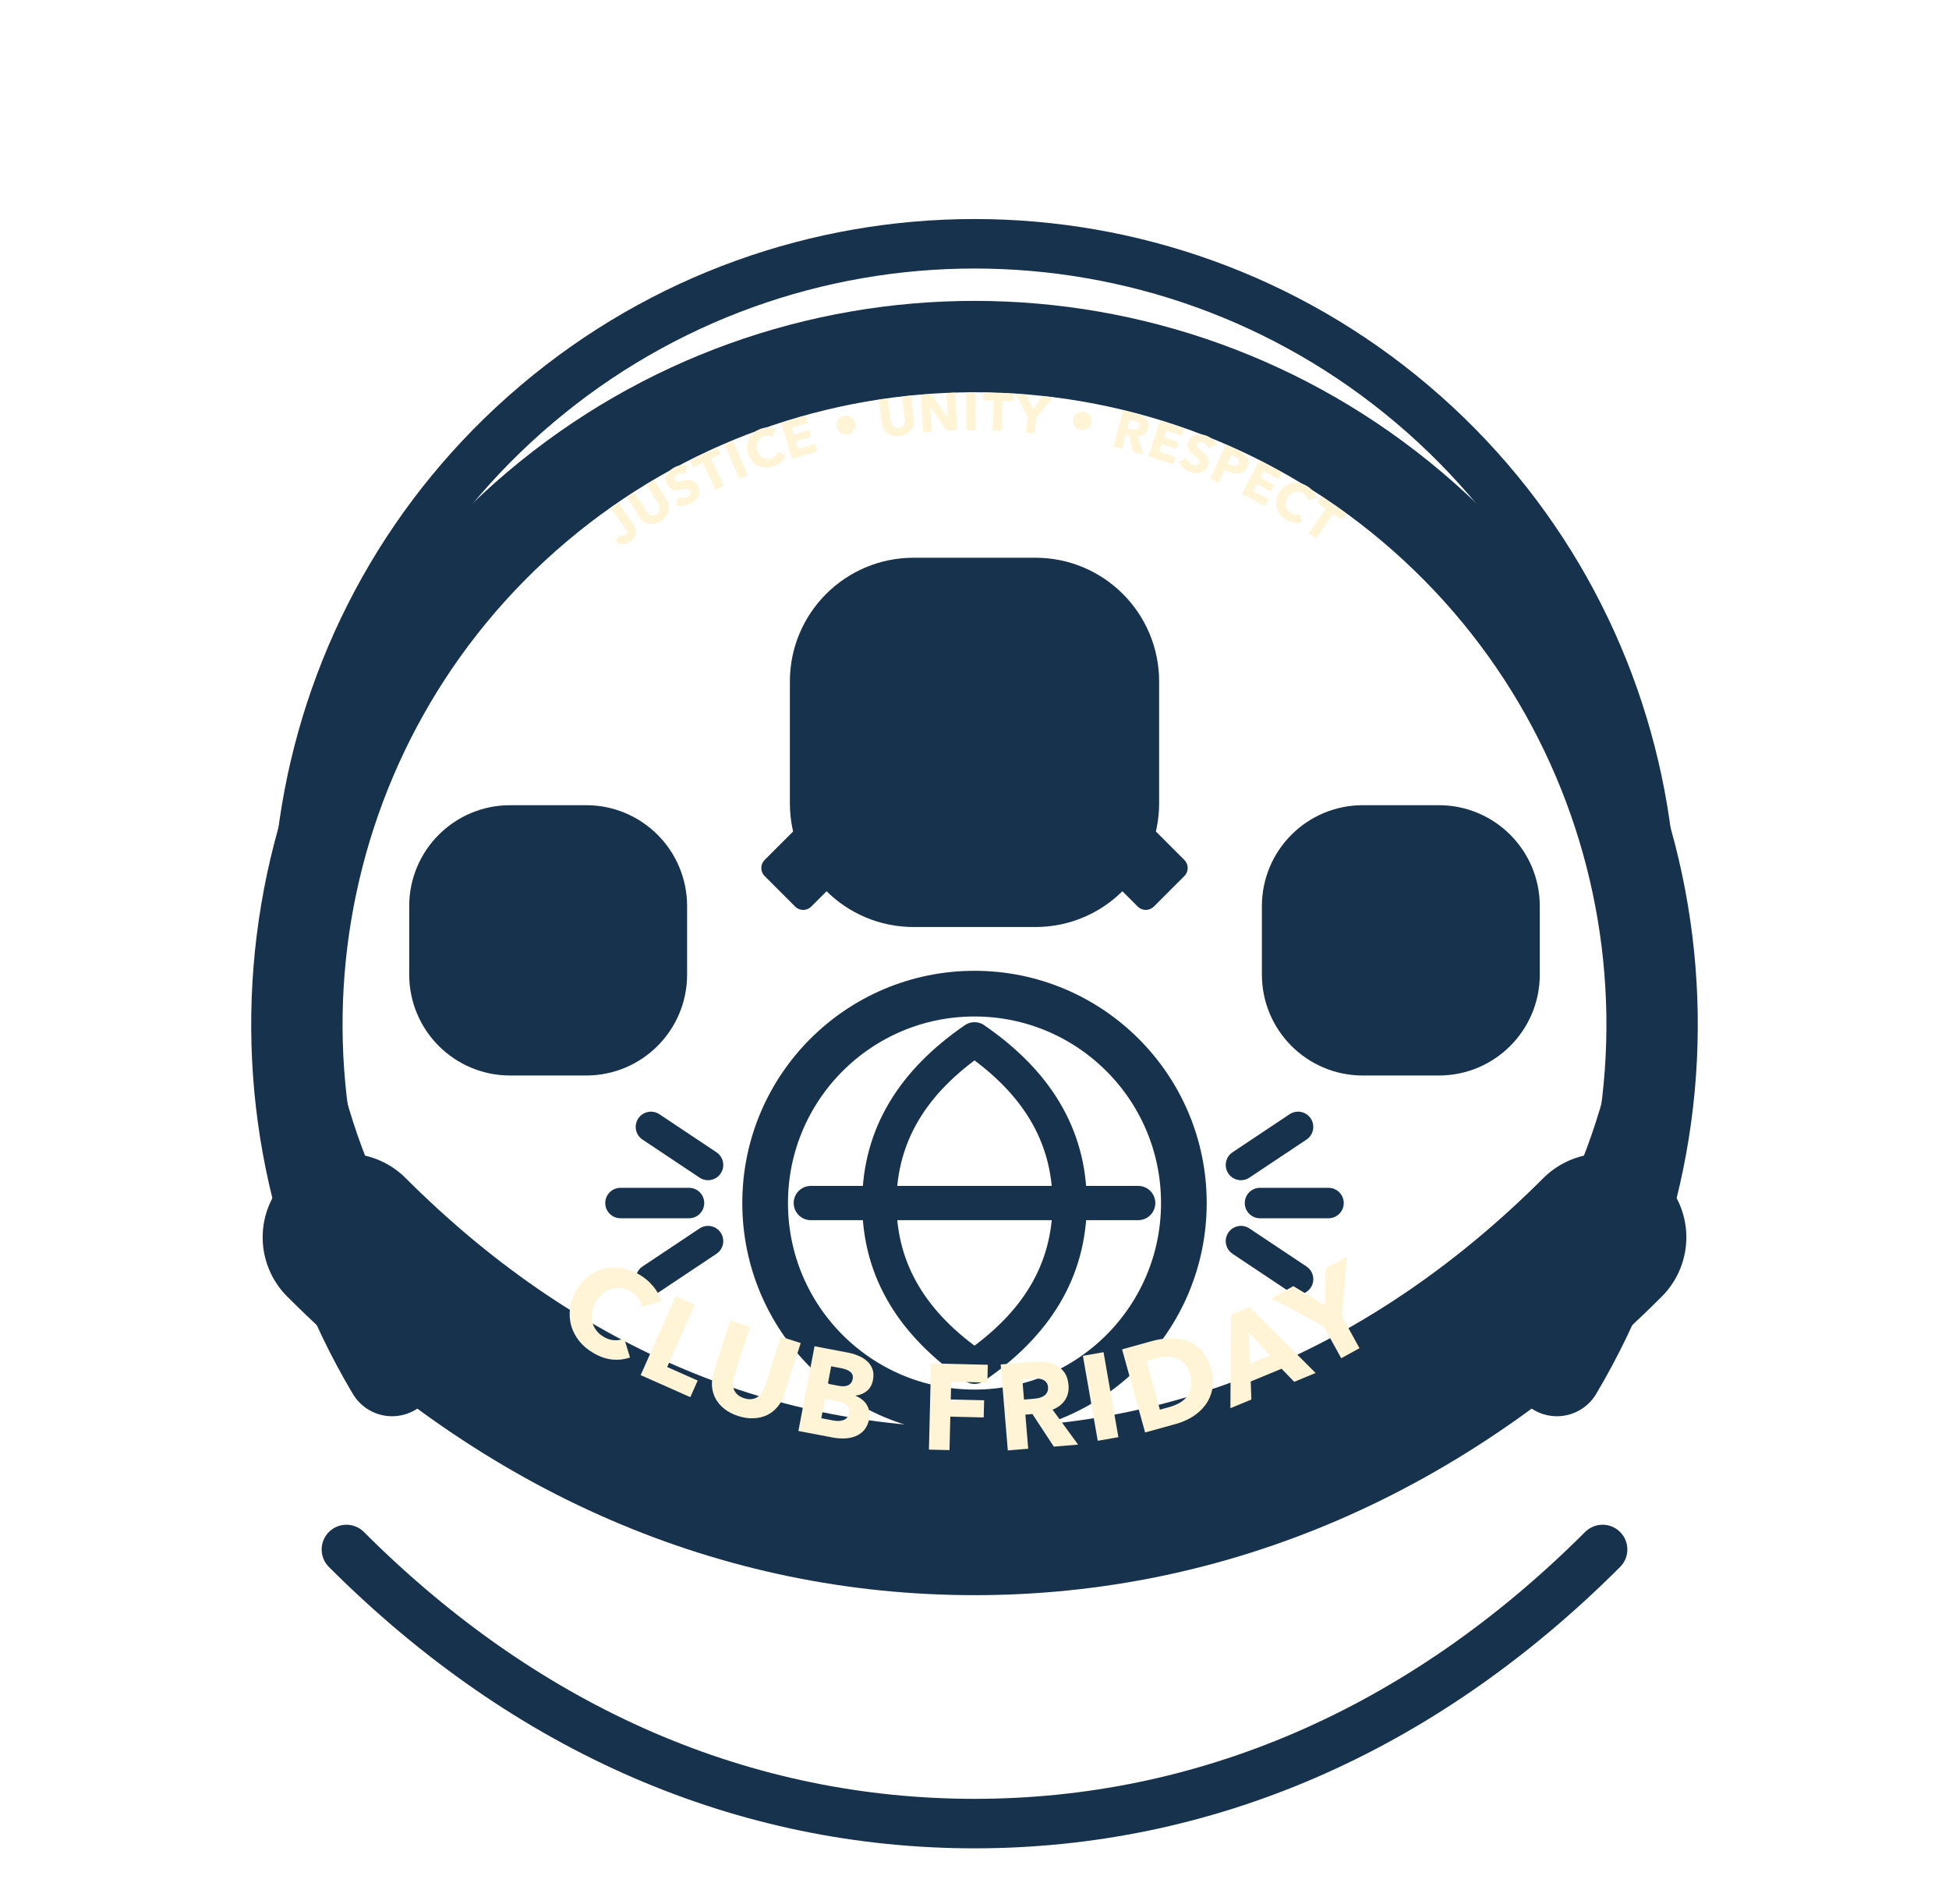
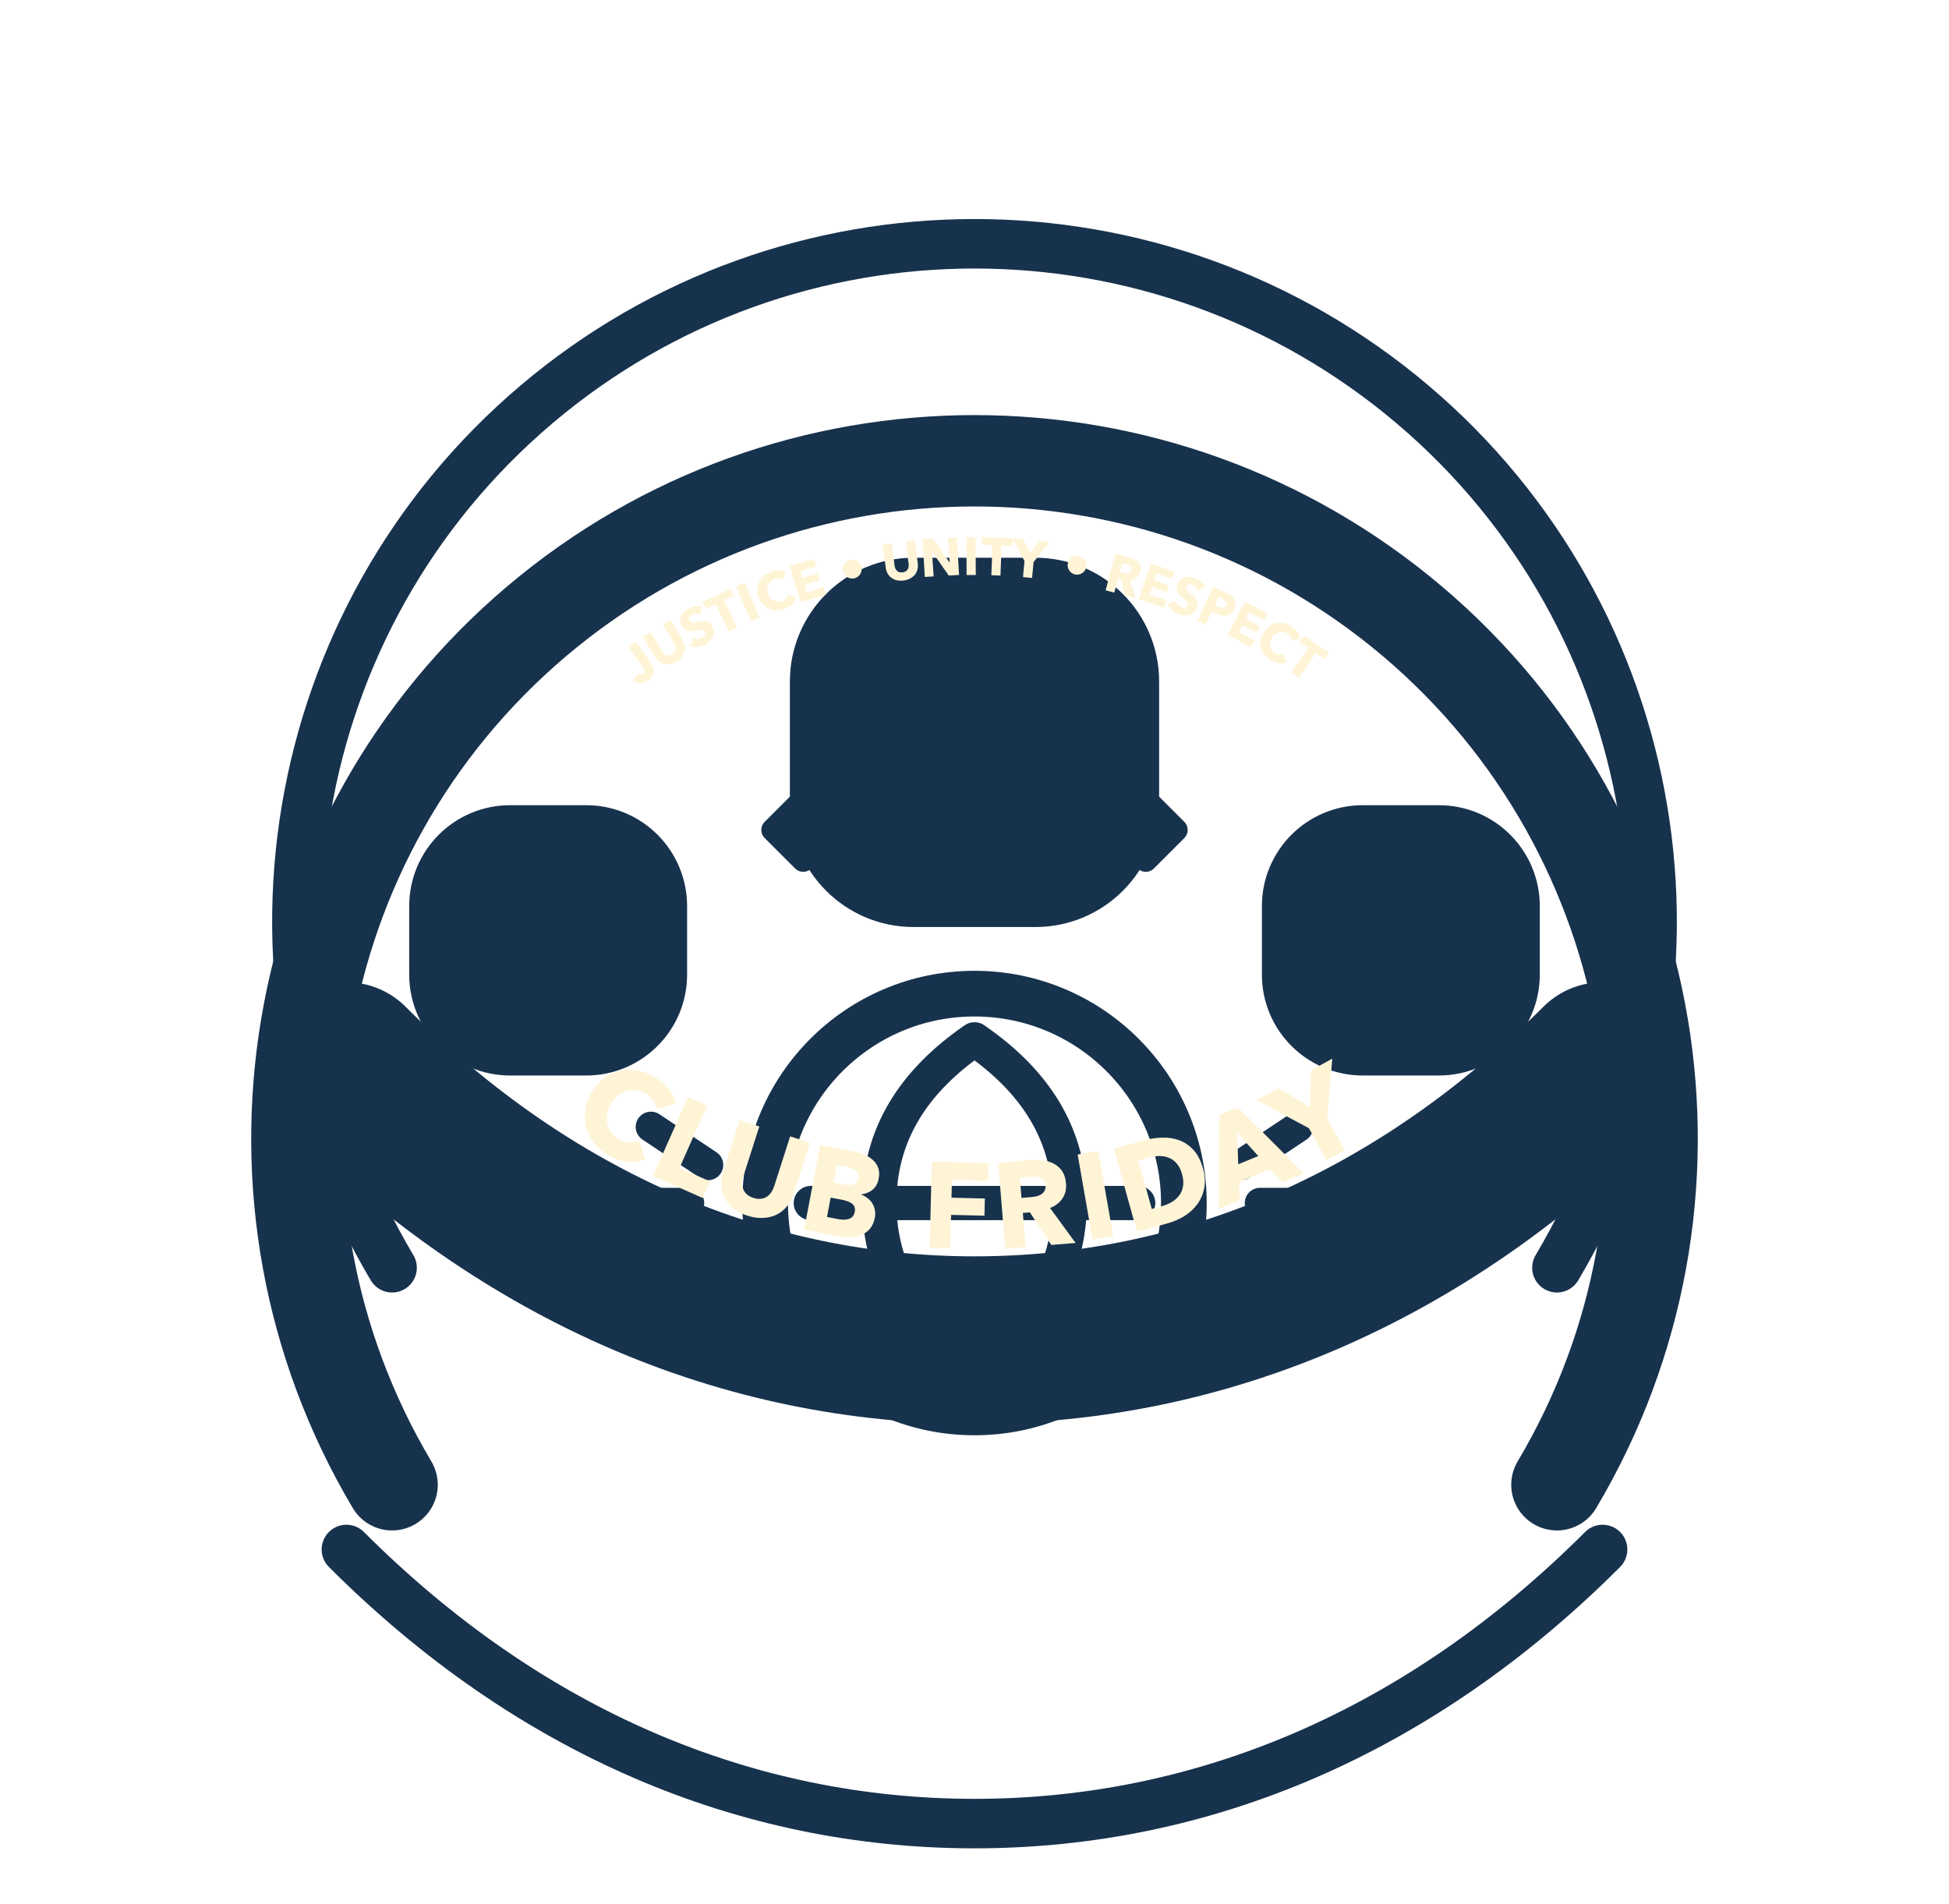
<svg xmlns="http://www.w3.org/2000/svg" viewBox="0 0 512 500" role="img" aria-labelledby="title desc" version="1.1" id="svg15">
  <g stroke="#17324D" stroke-width="13" stroke-linecap="round" stroke-linejoin="round" id="g8">
    <path fill="none" stroke="#17324D" d="M103 333a178 178 0 1 1 306 0" id="path1" />
    <g id="younger-member" aria-label="younger-member">
      <rect x="114" y="218" width="60" height="58" rx="20" fill="#17324D" stroke="#17324D" id="rect1" />
      <circle cx="144" cy="247" r="7" fill="none" stroke="none" id="circle1" />
    </g>
    <g id="adult-member" aria-label="adult-member">
      <rect x="214" y="153" width="84" height="84" rx="26" fill="#17324D" stroke="#17324D" id="rect2" />
      <circle cx="256" cy="195" r="9" fill="none" stroke="none" id="circle2" />
    </g>
    <g id="older-member" aria-label="older-member">
      <rect x="338" y="218" width="60" height="58" rx="20" fill="#17324D" stroke="#17324D" id="rect3" />
      <circle cx="368" cy="247" r="7" fill="none" stroke="none" id="circle3" />
    </g>
    <circle cx="256" cy="316" r="55" fill="none" stroke="#17324D" stroke-width="12" id="circle4" />
    <path fill="none" stroke="#17324D" stroke-width="9" d="M256 273c-16 11-25 25-25 43s9 32 25 43m0-86c16 11 25 25 25 43s-9 32-25 43m-43-43h86" id="path4" />
    <path fill="none" stroke="#17324D" stroke-width="8" d="M181 316h-18M186 306l-15-10M186 326l-15 10M331 316h18M326 306l15-10M326 326l15 10" id="path5" />
    <path fill="none" stroke="#17324D" d="M91 407c48 48 105 72 165 72s117-24 165-72" id="path6" />
-     <path fill="#17324D" stroke="#17324D" stroke-width="6" d="m211 220 8 8-8 8-8-8z" id="path7" />
-     <path fill="#17324D" stroke="#17324D" stroke-width="6" d="m301 220 8 8-8 8-8-8z" id="path8" />
+     <path fill="#17324D" stroke="#17324D" stroke-width="6" d="m211 210 8 8-8 8-8-8z" id="path7" />
+     <path fill="#17324D" stroke="#17324D" stroke-width="6" d="m301 210 8 8-8 8-8-8z" id="path8" />
  </g>
  <defs id="defs8">
-     <path id="motto-arc" d="M103 360a178 178 0 1 1 306 0" />
-     <path id="name-arc" d="M91 325c48 48 105 72 165 72s117-24 165-72" />
+     <path id="motto-arc" d="M103 390a178 178 0 1 1 306 0" />
+     <path id="name-arc" d="M91 280c48 48 105 72 165 72s117-24 165-72" />
  </defs>
-   <path d="M103 360a178 178 0 1 1 306 0" fill="none" stroke="#17324D" stroke-width="24" stroke-linecap="round" id="path9" />
-   <path d="M91 325c48 48 105 72 165 72s117-24 165-72" fill="none" stroke="#17324D" stroke-width="44" stroke-linecap="round" id="path10" />
+   <path d="M103 390a178 178 0 1 1 306 0" fill="none" stroke="#17324D" stroke-width="24" stroke-linecap="round" id="path9" />
+   <path d="M91 280c48 48 105 72 165 72s117-24 165-72" fill="none" stroke="#17324D" stroke-width="44" stroke-linecap="round" id="path10" />
  <g font-family="Avenir Next, Trebuchet MS, Arial, sans-serif" text-anchor="middle" id="g15">
    <g id="text14" style="font-weight:700;font-size:14px;letter-spacing:1.5" aria-label="JUSTICE•UNITY•RESPECT">
-       <path style="fill:#fff4d6" d="m 166.165,137.345 q 0.34,0.48 0.597,1.087 0.269,0.598 0.287,1.254 0.022,0.636 -0.302,1.294 -0.312,0.65 -1.135,1.232 -1.029,0.728 -2.086,0.687 -1.066,-0.052 -1.885,-0.724 l 1.313,-1.804 q 0.306,0.263 0.65,0.312 0.355,0.041 0.663,-0.178 0.48,-0.34 0.394,-0.776 -0.074,-0.445 -0.455,-0.982 l -3.777,-5.337 1.966,-1.391 3.769,5.325 z m 8.923,-6.108 q 0.474,0.76 0.605,1.553 0.136,0.773 -0.058,1.521 -0.201,0.736 -0.723,1.408 -0.51,0.664 -1.329,1.175 -0.832,0.519 -1.652,0.684 -0.821,0.165 -1.558,0.015 -0.745,-0.163 -1.379,-0.625 -0.642,-0.474 -1.116,-1.234 l -3.267,-5.239 2.02,-1.259 3.163,5.073 q 0.215,0.344 0.491,0.602 0.288,0.25 0.621,0.388 0.338,0.119 0.724,0.076 0.398,-0.05 0.825,-0.317 0.428,-0.267 0.636,-0.594 0.22,-0.335 0.262,-0.691 0.035,-0.368 -0.075,-0.729 -0.109,-0.361 -0.324,-0.705 l -3.163,-5.073 2.031,-1.267 3.267,5.239 z m 4.921,-6.804 q -0.458,-0.198 -1.008,-0.154 -0.544,0.025 -0.95,0.245 -0.209,0.114 -0.411,0.271 -0.189,0.15 -0.301,0.355 -0.119,0.192 -0.148,0.431 -0.024,0.22 0.116,0.478 0.12,0.221 0.287,0.322 0.179,0.094 0.411,0.111 0.245,0.011 0.544,-0.025 0.293,-0.048 0.654,-0.116 0.523,-0.093 1.103,-0.169 0.573,-0.088 1.127,-0.007 0.554,0.082 1.053,0.384 0.492,0.29 0.846,0.942 0.407,0.751 0.425,1.458 0.023,0.688 -0.251,1.299 -0.274,0.611 -0.783,1.11 -0.509,0.5 -1.149,0.847 -0.935,0.508 -1.982,0.662 -1.054,0.142 -1.96,-0.147 l 0.616,-2.151 q 0.534,0.22 1.197,0.21 0.669,-0.029 1.186,-0.309 0.234,-0.127 0.429,-0.296 0.195,-0.169 0.295,-0.367 0.112,-0.204 0.11,-0.442 -0.002,-0.238 -0.142,-0.496 -0.134,-0.246 -0.35,-0.352 -0.217,-0.105 -0.524,-0.114 -0.302,-0.027 -0.706,0.049 -0.399,0.057 -0.903,0.156 -0.492,0.092 -0.998,0.128 -0.494,0.029 -0.967,-0.08 -0.468,-0.128 -0.885,-0.427 -0.412,-0.318 -0.732,-0.909 -0.394,-0.726 -0.379,-1.403 0.015,-0.677 0.314,-1.27 0.299,-0.593 0.822,-1.068 0.516,-0.487 1.131,-0.821 0.738,-0.401 1.648,-0.544 0.922,-0.15 1.788,0.065 z m 6.771,-3.936 3.375,7.107 -2.163,1.027 -3.375,-7.107 -2.529,1.201 -0.877,-1.846 7.221,-3.429 0.877,1.846 z m 7.417,5.295 -3.856,-9.131 2.218,-0.937 3.856,9.131 z m 12.221,-6.196 q -0.358,0.936 -1.11,1.689 -0.758,0.74 -1.941,1.174 -1.078,0.395 -2.128,0.377 -1.037,-0.022 -1.944,-0.421 -0.911,-0.412 -1.625,-1.179 -0.714,-0.767 -1.114,-1.858 -0.41,-1.117 -0.361,-2.164 0.062,-1.052 0.514,-1.933 0.447,-0.895 1.242,-1.574 0.795,-0.679 1.86,-1.069 0.986,-0.361 2.062,-0.353 1.085,-0.01 1.922,0.444 l -0.966,2.084 q -0.474,-0.318 -1.064,-0.341 -0.59,-0.022 -1.129,0.175 -0.592,0.217 -1.009,0.623 -0.409,0.389 -0.624,0.9 -0.215,0.511 -0.22,1.109 -0.009,0.585 0.217,1.203 0.231,0.631 0.621,1.084 0.39,0.454 0.871,0.709 0.49,0.238 1.053,0.27 0.563,0.032 1.142,-0.18 0.67,-0.246 1.074,-0.692 0.403,-0.446 0.551,-0.977 l 2.104,0.899 z m 1.637,0.952 -2.85,-9.493 6.383,-1.916 0.584,1.944 -4.17,1.252 0.535,1.783 3.942,-1.183 0.551,1.837 -3.942,1.183 0.592,1.971 4.412,-1.324 0.588,1.958 z" id="path15" />
-       <path style="fill:#fff4d6" d="m 224.62,111.146 q 0.109,0.506 0.011,0.986 -0.098,0.479 -0.355,0.878 -0.258,0.399 -0.655,0.685 -0.397,0.286 -0.903,0.395 -0.506,0.109 -0.986,0.011 -0.479,-0.098 -0.878,-0.355 -0.399,-0.258 -0.685,-0.655 -0.286,-0.397 -0.395,-0.903 -0.109,-0.506 -0.011,-0.986 0.098,-0.479 0.355,-0.878 0.258,-0.399 0.655,-0.685 0.397,-0.286 0.903,-0.395 0.506,-0.109 0.986,-0.011 0.479,0.098 0.878,0.355 0.399,0.258 0.685,0.655 0.286,0.397 0.395,0.903 z" id="path16" />
-       <path style="fill:#fff4d6" d="m 240.087,110.033 q 0.113,0.889 -0.099,1.664 -0.2,0.759 -0.688,1.358 -0.49,0.584 -1.245,0.977 -0.741,0.39 -1.699,0.512 -0.972,0.124 -1.787,-0.069 -0.815,-0.193 -1.422,-0.638 -0.609,-0.459 -0.992,-1.144 -0.385,-0.699 -0.498,-1.588 l -0.778,-6.125 2.361,-0.3 0.754,5.93 q 0.051,0.403 0.194,0.751 0.157,0.347 0.402,0.612 0.258,0.25 0.626,0.372 0.382,0.121 0.882,0.057 0.5,-0.064 0.826,-0.274 0.34,-0.213 0.527,-0.519 0.185,-0.32 0.236,-0.693 0.051,-0.373 1.6e-4,-0.776 l -0.754,-5.93 2.375,-0.302 0.778,6.125 z m 8.68,3.158 -4.358,-6.24 -0.042,0.002 0.431,6.468 -2.32,0.134 -0.573,-9.895 2.725,-0.158 4.343,6.227 0.042,-0.002 -0.43,-6.454 2.32,-0.134 0.573,9.895 z m 5.114,-0.148 -0.058,-9.912 2.408,-0.014 0.058,9.912 z m 9.534,-7.715 -0.295,7.862 -2.392,-0.09 0.295,-7.862 -2.798,-0.105 0.076,-2.043 7.988,0.299 -0.076,2.043 z m 8.861,4.33 -0.397,4.181 -2.383,-0.226 0.397,-4.181 -3.168,-6.038 2.885,0.274 1.758,3.851 2.451,-3.452 2.787,0.264 z" id="path17" />
-       <path style="fill:#fff4d6" d="m 286.788,111.029 q -0.091,0.51 -0.363,0.916 -0.272,0.406 -0.662,0.678 -0.39,0.272 -0.865,0.386 -0.476,0.114 -0.985,0.023 -0.51,-0.091 -0.916,-0.363 -0.406,-0.272 -0.678,-0.662 -0.272,-0.39 -0.386,-0.865 -0.114,-0.476 -0.023,-0.985 0.091,-0.51 0.363,-0.916 0.272,-0.406 0.662,-0.678 0.39,-0.272 0.865,-0.386 0.476,-0.114 0.985,-0.023 0.51,0.091 0.916,0.363 0.406,0.272 0.678,0.662 0.272,0.39 0.386,0.865 0.114,0.476 0.023,0.985 z" id="path18" />
-       <path style="fill:#fff4d6" d="m 297.63,118.681 -1.062,-4.352 -0.785,-0.208 -1.009,3.802 -2.273,-0.603 2.542,-9.581 3.654,0.969 q 0.69,0.183 1.3,0.504 0.627,0.311 1.052,0.786 0.438,0.478 0.602,1.116 0.164,0.637 -0.055,1.463 -0.258,0.974 -0.962,1.497 -0.704,0.523 -1.713,0.56 l 1.416,4.764 z m 1.668,-6.669 q 0.09,-0.338 -0.005,-0.581 -0.078,-0.252 -0.279,-0.422 -0.184,-0.179 -0.458,-0.295 -0.26,-0.112 -0.517,-0.181 l -1.231,-0.327 -0.592,2.233 1.096,0.291 q 0.284,0.075 0.593,0.114 0.312,0.025 0.588,-0.032 0.276,-0.057 0.486,-0.248 0.223,-0.187 0.32,-0.552 z m 2.365,7.819 3.096,-9.416 6.331,2.082 -0.634,1.928 -4.136,-1.36 -0.582,1.769 3.91,1.286 -0.599,1.822 -3.91,-1.286 -0.643,1.955 4.376,1.439 -0.638,1.942 z m 15.867,-2.116 q -0.144,-0.477 -0.531,-0.87 -0.369,-0.4 -0.8,-0.569 -0.222,-0.087 -0.472,-0.14 -0.237,-0.048 -0.465,-0.002 -0.223,0.033 -0.425,0.164 -0.184,0.124 -0.291,0.397 -0.092,0.235 -0.062,0.427 0.043,0.197 0.18,0.386 0.15,0.194 0.369,0.4 0.225,0.193 0.51,0.425 0.408,0.34 0.84,0.735 0.437,0.382 0.732,0.858 0.295,0.476 0.385,1.053 0.095,0.563 -0.175,1.254 -0.311,0.795 -0.841,1.264 -0.511,0.461 -1.155,0.645 -0.643,0.184 -1.354,0.116 -0.71,-0.068 -1.388,-0.333 -0.991,-0.388 -1.784,-1.089 -0.788,-0.714 -1.15,-1.593 l 2.042,-0.914 q 0.176,0.55 0.611,1.051 0.453,0.493 1.001,0.708 0.248,0.097 0.503,0.137 0.255,0.04 0.47,-0.011 0.228,-0.046 0.409,-0.201 0.181,-0.155 0.288,-0.428 0.102,-0.261 0.043,-0.494 -0.059,-0.234 -0.25,-0.474 -0.173,-0.248 -0.492,-0.509 -0.301,-0.268 -0.701,-0.59 -0.387,-0.317 -0.741,-0.681 -0.341,-0.359 -0.562,-0.791 -0.203,-0.44 -0.244,-0.952 -0.022,-0.52 0.223,-1.146 0.301,-0.769 0.828,-1.194 0.527,-0.425 1.173,-0.578 0.646,-0.153 1.346,-0.059 0.705,0.081 1.357,0.336 0.782,0.306 1.478,0.91 0.709,0.608 1.102,1.409 z m 10.061,4.981 q -0.362,0.789 -0.906,1.202 -0.538,0.4 -1.186,0.503 -0.648,0.103 -1.367,-0.042 -0.719,-0.145 -1.419,-0.466 l -1.082,-0.496 -1.558,3.398 -2.176,-0.998 4.133,-9.009 3.309,1.518 q 0.738,0.339 1.304,0.783 0.585,0.438 0.904,0.984 0.338,0.54 0.36,1.197 0.041,0.65 -0.315,1.426 z m -2.182,-0.985 q 0.146,-0.318 0.112,-0.58 -0.034,-0.262 -0.198,-0.476 -0.164,-0.214 -0.426,-0.38 -0.25,-0.161 -0.542,-0.295 l -0.954,-0.438 -0.975,2.125 0.916,0.42 q 0.305,0.14 0.609,0.218 0.303,0.077 0.578,0.05 0.287,-0.022 0.508,-0.167 0.226,-0.158 0.372,-0.476 z m 0.817,7.986 4.643,-8.757 5.888,3.122 -0.951,1.794 -3.847,-2.04 -0.872,1.645 3.636,1.928 -0.898,1.695 -3.636,-1.928 -0.964,1.818 4.069,2.158 -0.957,1.806 z m 15.819,7.479 q -0.955,0.303 -2.013,0.184 -1.051,-0.132 -2.127,-0.787 -0.981,-0.597 -1.621,-1.43 -0.628,-0.825 -0.882,-1.783 -0.246,-0.969 -0.09,-2.005 0.156,-1.036 0.76,-2.029 0.619,-1.016 1.468,-1.63 0.861,-0.607 1.832,-0.802 0.979,-0.207 2.005,-0.009 1.026,0.199 1.995,0.789 0.897,0.546 1.561,1.393 0.684,0.842 0.85,1.78 l -2.232,0.542 q -0.047,-0.569 -0.397,-1.045 -0.35,-0.475 -0.84,-0.774 -0.538,-0.328 -1.116,-0.401 -0.559,-0.078 -1.093,0.072 -0.534,0.15 -1.005,0.519 -0.463,0.357 -0.806,0.919 -0.349,0.574 -0.461,1.161 -0.112,0.588 -0.012,1.124 0.119,0.531 0.445,0.992 0.326,0.461 0.852,0.781 0.61,0.371 1.21,0.409 0.6,0.037 1.108,-0.178 l 0.607,2.206 z m 8.191,-2.209 -4.477,6.47 -1.969,-1.362 4.477,-6.47 -2.302,-1.593 1.163,-1.681 6.573,4.549 -1.163,1.681 z" id="path19" />
+       <path style="fill:#fff4d6" d="m 170.786,173.875 q 0.34,0.48 0.597,1.087 0.269,0.598 0.287,1.254 0.022,0.636 -0.302,1.294 -0.312,0.65 -1.135,1.232 -1.029,0.728 -2.086,0.687 -1.066,-0.052 -1.885,-0.724 l 1.313,-1.804 q 0.306,0.263 0.65,0.312 0.355,0.041 0.663,-0.178 0.48,-0.34 0.394,-0.776 -0.074,-0.445 -0.455,-0.982 l -3.777,-5.337 1.966,-1.391 3.769,5.325 z m 8.535,-5.85 q 0.474,0.76 0.605,1.553 0.136,0.773 -0.058,1.521 -0.201,0.736 -0.723,1.408 -0.51,0.664 -1.329,1.175 -0.832,0.519 -1.652,0.684 -0.821,0.165 -1.558,0.015 -0.745,-0.163 -1.379,-0.625 -0.642,-0.474 -1.116,-1.234 l -3.267,-5.239 2.02,-1.259 3.163,5.073 q 0.215,0.345 0.491,0.602 0.288,0.25 0.621,0.388 0.338,0.119 0.724,0.076 0.398,-0.05 0.825,-0.317 0.428,-0.267 0.636,-0.594 0.22,-0.335 0.262,-0.691 0.035,-0.368 -0.075,-0.729 -0.109,-0.361 -0.324,-0.705 l -3.163,-5.073 2.031,-1.267 3.267,5.239 z m 4.505,-6.561 q -0.458,-0.198 -1.008,-0.154 -0.544,0.025 -0.95,0.245 -0.209,0.114 -0.411,0.271 -0.189,0.15 -0.301,0.355 -0.119,0.192 -0.148,0.431 -0.024,0.22 0.116,0.478 0.12,0.221 0.287,0.322 0.179,0.094 0.411,0.111 0.245,0.011 0.544,-0.025 0.293,-0.048 0.654,-0.116 0.523,-0.093 1.103,-0.169 0.573,-0.088 1.127,-0.007 0.554,0.082 1.053,0.384 0.492,0.29 0.846,0.942 0.407,0.751 0.425,1.458 0.023,0.688 -0.251,1.299 -0.274,0.611 -0.783,1.11 -0.509,0.5 -1.149,0.847 -0.935,0.508 -1.982,0.662 -1.054,0.142 -1.96,-0.147 l 0.616,-2.151 q 0.534,0.22 1.197,0.21 0.669,-0.029 1.186,-0.309 0.234,-0.127 0.429,-0.296 0.195,-0.169 0.295,-0.367 0.112,-0.204 0.11,-0.442 -0.002,-0.238 -0.142,-0.496 -0.134,-0.246 -0.35,-0.352 -0.217,-0.105 -0.524,-0.114 -0.302,-0.027 -0.706,0.049 -0.399,0.057 -0.903,0.156 -0.492,0.092 -0.998,0.128 -0.494,0.029 -0.967,-0.08 -0.468,-0.128 -0.885,-0.427 -0.412,-0.318 -0.732,-0.909 -0.394,-0.726 -0.379,-1.403 0.015,-0.677 0.314,-1.27 0.299,-0.593 0.822,-1.068 0.516,-0.487 1.131,-0.821 0.738,-0.401 1.648,-0.544 0.922,-0.15 1.788,0.065 z m 6.386,-3.74 3.375,7.107 -2.163,1.027 -3.375,-7.107 -2.529,1.201 -0.877,-1.846 7.221,-3.43 0.877,1.846 z m 7.097,5.438 -3.856,-9.131 2.218,-0.937 3.856,9.131 z m 11.862,-6.055 q -0.358,0.936 -1.11,1.689 -0.758,0.74 -1.941,1.174 -1.078,0.395 -2.128,0.377 -1.037,-0.022 -1.944,-0.421 -0.911,-0.412 -1.625,-1.179 -0.714,-0.767 -1.114,-1.858 -0.41,-1.117 -0.361,-2.164 0.062,-1.052 0.514,-1.933 0.447,-0.895 1.242,-1.574 0.795,-0.679 1.86,-1.069 0.986,-0.361 2.062,-0.353 1.085,-0.01 1.922,0.444 l -0.966,2.084 q -0.474,-0.318 -1.064,-0.341 -0.59,-0.022 -1.129,0.175 -0.592,0.217 -1.009,0.623 -0.409,0.389 -0.624,0.9 -0.215,0.511 -0.22,1.109 -0.009,0.585 0.217,1.203 0.231,0.631 0.621,1.084 0.39,0.454 0.871,0.709 0.49,0.238 1.053,0.27 0.563,0.032 1.142,-0.18 0.67,-0.246 1.074,-0.692 0.403,-0.446 0.551,-0.977 l 2.104,0.899 z m 1.184,1.103 -2.85,-9.493 6.383,-1.916 0.584,1.944 -4.17,1.252 0.535,1.783 3.942,-1.183 0.551,1.837 -3.942,1.183 0.592,1.971 4.412,-1.324 0.588,1.958 z" id="path15" />
+       <path style="fill:#fff4d6" d="m 226.3,148.968 q 0.109,0.506 0.011,0.986 -0.098,0.479 -0.355,0.878 -0.258,0.399 -0.655,0.685 -0.397,0.286 -0.903,0.395 -0.506,0.109 -0.986,0.011 -0.479,-0.098 -0.878,-0.355 -0.399,-0.258 -0.685,-0.655 -0.286,-0.397 -0.395,-0.903 -0.109,-0.506 -0.011,-0.986 0.098,-0.479 0.355,-0.878 0.258,-0.399 0.655,-0.685 0.397,-0.286 0.903,-0.395 0.506,-0.109 0.986,-0.011 0.479,0.098 0.878,0.355 0.399,0.258 0.685,0.655 0.286,0.397 0.395,0.903 z" id="path16" />
+       <path style="fill:#fff4d6" d="m 241.096,147.969 q 0.113,0.889 -0.099,1.664 -0.2,0.759 -0.688,1.358 -0.49,0.584 -1.245,0.977 -0.741,0.39 -1.699,0.512 -0.972,0.124 -1.787,-0.069 -0.815,-0.193 -1.422,-0.638 -0.609,-0.459 -0.992,-1.144 -0.385,-0.699 -0.498,-1.588 l -0.778,-6.125 2.361,-0.3 0.754,5.93 q 0.051,0.403 0.194,0.751 0.157,0.347 0.402,0.612 0.258,0.25 0.626,0.372 0.382,0.121 0.882,0.057 0.5,-0.064 0.826,-0.274 0.34,-0.213 0.527,-0.519 0.185,-0.32 0.236,-0.693 0.051,-0.373 1.6e-4,-0.776 l -0.754,-5.93 2.375,-0.302 0.778,6.125 z m 8.134,3.208 -4.358,-6.24 -0.042,0.002 0.431,6.468 -2.32,0.134 -0.573,-9.895 2.725,-0.158 4.343,6.227 0.042,-0.002 -0.43,-6.454 2.32,-0.134 0.573,9.895 z m 4.698,-0.134 -0.058,-9.912 2.408,-0.014 0.058,9.912 z m 9.187,-7.72 -0.295,7.862 -2.392,-0.09 0.295,-7.862 -2.798,-0.105 0.076,-2.043 7.988,0.299 -0.076,2.043 z m 8.405,4.3 -0.397,4.181 -2.383,-0.226 0.397,-4.181 -3.168,-6.038 2.885,0.274 1.758,3.851 2.451,-3.452 2.787,0.264 z" id="path17" />
+       <path style="fill:#fff4d6" d="m 285.379,148.904 q -0.091,0.51 -0.363,0.916 -0.272,0.406 -0.662,0.678 -0.39,0.272 -0.865,0.386 -0.476,0.114 -0.985,0.023 -0.51,-0.091 -0.916,-0.363 -0.406,-0.272 -0.678,-0.662 -0.272,-0.39 -0.386,-0.865 -0.114,-0.476 -0.023,-0.985 0.091,-0.51 0.363,-0.916 0.272,-0.406 0.662,-0.678 0.39,-0.272 0.865,-0.386 0.476,-0.114 0.985,-0.023 0.51,0.091 0.916,0.363 0.406,0.272 0.678,0.662 0.272,0.39 0.386,0.865 0.114,0.476 0.023,0.985 z" id="path18" />
+       <path style="fill:#fff4d6" d="m 295.579,156.413 -1.062,-4.352 -0.785,-0.208 -1.009,3.802 -2.273,-0.603 2.542,-9.581 3.654,0.969 q 0.69,0.183 1.3,0.504 0.627,0.311 1.052,0.786 0.438,0.478 0.602,1.116 0.164,0.637 -0.055,1.463 -0.258,0.974 -0.962,1.497 -0.704,0.523 -1.713,0.56 l 1.416,4.764 z m 1.668,-6.669 q 0.09,-0.338 -0.005,-0.581 -0.078,-0.252 -0.279,-0.422 -0.184,-0.179 -0.458,-0.295 -0.26,-0.112 -0.517,-0.181 l -1.231,-0.327 -0.592,2.233 1.096,0.291 q 0.284,0.075 0.593,0.114 0.312,0.025 0.588,-0.032 0.276,-0.057 0.486,-0.248 0.223,-0.187 0.32,-0.552 z m 1.917,7.686 3.096,-9.416 6.331,2.082 -0.634,1.928 -4.136,-1.36 -0.582,1.769 3.91,1.286 -0.599,1.822 -3.91,-1.286 -0.643,1.955 4.376,1.439 -0.638,1.942 z m 15.449,-2.267 q -0.144,-0.477 -0.531,-0.87 -0.369,-0.4 -0.8,-0.569 -0.222,-0.087 -0.472,-0.14 -0.237,-0.048 -0.465,-0.002 -0.223,0.033 -0.425,0.164 -0.184,0.124 -0.291,0.397 -0.092,0.235 -0.062,0.427 0.043,0.197 0.18,0.386 0.15,0.194 0.369,0.4 0.225,0.193 0.51,0.425 0.408,0.34 0.84,0.735 0.437,0.382 0.732,0.858 0.295,0.476 0.385,1.053 0.095,0.563 -0.175,1.254 -0.311,0.795 -0.841,1.264 -0.511,0.461 -1.155,0.645 -0.643,0.184 -1.354,0.116 -0.71,-0.068 -1.388,-0.333 -0.991,-0.388 -1.784,-1.089 -0.788,-0.714 -1.15,-1.593 l 2.042,-0.914 q 0.176,0.55 0.611,1.051 0.453,0.493 1.001,0.708 0.248,0.097 0.503,0.137 0.255,0.04 0.47,-0.011 0.228,-0.046 0.409,-0.201 0.181,-0.155 0.288,-0.428 0.102,-0.261 0.043,-0.494 -0.059,-0.234 -0.25,-0.474 -0.173,-0.248 -0.492,-0.509 -0.301,-0.268 -0.701,-0.59 -0.387,-0.317 -0.741,-0.681 -0.341,-0.359 -0.562,-0.791 -0.203,-0.44 -0.244,-0.952 -0.022,-0.52 0.223,-1.146 0.301,-0.769 0.828,-1.194 0.527,-0.425 1.173,-0.578 0.646,-0.153 1.346,-0.059 0.705,0.081 1.357,0.336 0.782,0.306 1.478,0.91 0.709,0.608 1.102,1.409 z m 9.642,4.803 q -0.362,0.789 -0.906,1.202 -0.538,0.4 -1.186,0.503 -0.648,0.103 -1.367,-0.042 -0.719,-0.145 -1.419,-0.466 l -1.082,-0.496 -1.558,3.398 -2.176,-0.998 4.133,-9.009 3.309,1.518 q 0.738,0.339 1.304,0.783 0.585,0.438 0.904,0.984 0.338,0.54 0.36,1.197 0.041,0.65 -0.315,1.426 z m -2.182,-0.985 q 0.146,-0.318 0.112,-0.58 -0.034,-0.262 -0.198,-0.476 -0.164,-0.214 -0.426,-0.38 -0.25,-0.161 -0.542,-0.295 l -0.954,-0.438 -0.975,2.125 0.916,0.42 q 0.305,0.14 0.609,0.218 0.303,0.077 0.578,0.05 0.287,-0.022 0.508,-0.167 0.226,-0.158 0.372,-0.476 z m 0.405,7.782 4.643,-8.757 5.888,3.122 -0.951,1.794 -3.847,-2.04 -0.872,1.645 3.636,1.928 -0.898,1.695 -3.636,-1.928 -0.964,1.818 4.069,2.158 -0.957,1.806 z m 15.406,7.244 q -0.955,0.303 -2.013,0.184 -1.051,-0.132 -2.127,-0.787 -0.981,-0.597 -1.621,-1.43 -0.628,-0.825 -0.882,-1.783 -0.246,-0.969 -0.09,-2.005 0.156,-1.036 0.76,-2.029 0.619,-1.016 1.468,-1.63 0.861,-0.607 1.832,-0.802 0.979,-0.207 2.005,-0.009 1.026,0.199 1.995,0.789 0.897,0.546 1.561,1.393 0.684,0.842 0.85,1.78 l -2.232,0.542 q -0.047,-0.569 -0.397,-1.045 -0.35,-0.475 -0.84,-0.774 -0.538,-0.328 -1.116,-0.401 -0.559,-0.078 -1.093,0.072 -0.534,0.15 -1.005,0.519 -0.463,0.357 -0.806,0.919 -0.349,0.574 -0.461,1.161 -0.112,0.588 -0.012,1.124 0.119,0.531 0.445,0.992 0.326,0.461 0.852,0.781 0.61,0.371 1.21,0.409 0.6,0.037 1.108,-0.178 l 0.607,2.206 z m 7.799,-2.463 -4.477,6.47 -1.969,-1.362 4.477,-6.47 -2.302,-1.593 1.163,-1.681 6.573,4.549 -1.163,1.681 z" id="path19" />
    </g>
-     <path d="m 165.504,356.565 q -2.162,0.757 -4.588,0.553 -2.41,-0.231 -4.912,-1.657 -2.28,-1.299 -3.798,-3.159 -1.491,-1.844 -2.132,-4.014 -0.626,-2.198 -0.339,-4.576 0.287,-2.378 1.602,-4.685 1.347,-2.363 3.246,-3.822 1.927,-1.443 4.134,-1.954 2.222,-0.538 4.58,-0.152 2.358,0.386 4.61,1.669 2.085,1.188 3.659,3.08 1.618,1.879 2.061,4.01 l -5.063,1.387 q -0.144,-1.298 -0.975,-2.36 -0.831,-1.063 -1.971,-1.712 -1.251,-0.713 -2.577,-0.842 -1.282,-0.141 -2.492,0.237 -1.21,0.379 -2.261,1.253 -1.035,0.847 -1.78,2.153 -0.76,1.335 -0.977,2.684 -0.217,1.35 0.047,2.568 0.307,1.206 1.082,2.237 0.775,1.031 1.999,1.728 1.418,0.808 2.791,0.854 1.373,0.046 2.52,-0.479 l 1.534,4.999 z m 2.798,4.632 9.19,-20.708 5.031,2.233 -7.256,16.35 8.014,3.557 -1.934,4.358 z m 37.735,5.019 q -0.625,1.95 -1.813,3.351 -1.148,1.38 -2.738,2.147 -1.58,0.737 -3.522,0.82 -1.912,0.093 -4.014,-0.581 -2.133,-0.684 -3.635,-1.87 -1.501,-1.187 -2.329,-2.695 -0.817,-1.539 -0.95,-3.329 -0.122,-1.82 0.503,-3.77 l 4.306,-13.439 5.181,1.66 -4.17,13.012 q -0.283,0.884 -0.324,1.744 -0.01,0.87 0.242,1.657 0.292,0.766 0.937,1.376 0.675,0.62 1.772,0.971 1.097,0.352 1.976,0.23 0.909,-0.112 1.592,-0.565 0.693,-0.484 1.16,-1.208 0.467,-0.724 0.75,-1.608 l 4.17,-13.012 5.211,1.67 -4.306,13.439 z m 22.285,6.487 q -0.347,1.823 -1.31,2.943 -0.957,1.088 -2.295,1.615 -1.338,0.527 -2.944,0.579 -1.569,0.027 -3.172,-0.279 l -8.864,-1.69 4.242,-22.255 8.864,1.69 q 1.289,0.246 2.587,0.786 1.304,0.509 2.278,1.379 0.98,0.838 1.462,2.07 0.482,1.232 0.158,2.929 -0.353,1.855 -1.593,2.889 -1.234,1.003 -2.97,1.226 l -0.012,0.063 q 0.913,0.337 1.646,0.933 0.771,0.57 1.242,1.344 0.503,0.78 0.681,1.726 0.209,0.952 -2.3e-4,2.052 z m -4.319,-10.498 q 0.216,-1.132 -0.569,-1.802 -0.747,-0.696 -2.444,-1.02 l -2.64,-0.503 -0.875,4.589 2.892,0.551 q 1.509,0.288 2.44,-0.154 0.969,-0.467 1.196,-1.661 z m -0.961,8.971 q 0.264,-1.383 -0.672,-2.115 -0.935,-0.732 -2.664,-1.062 l -2.986,-0.569 -0.971,5.092 3.018,0.575 q 0.629,0.12 1.307,0.151 0.716,0.006 1.304,-0.175 0.62,-0.175 1.061,-0.612 0.448,-0.468 0.603,-1.286 z m 26.834,-8.253 -0.115,4.671 8.765,0.216 -0.111,4.511 -8.765,-0.216 -0.216,8.797 -5.406,-0.133 0.557,-22.649 14.907,0.367 -0.115,4.671 z m 26.96,17.06 -5.622,-8.557 -1.85,0.153 0.743,8.961 -5.358,0.444 -1.871,-22.579 8.61,-0.714 q 1.626,-0.135 3.186,0.089 1.589,0.189 2.867,0.886 1.31,0.694 2.152,1.941 0.842,1.247 1.003,3.192 0.19,2.296 -0.924,3.962 -1.114,1.666 -3.259,2.518 l 6.701,9.174 z m -1.521,-15.64 q -0.066,-0.797 -0.457,-1.247 -0.361,-0.484 -0.924,-0.694 -0.534,-0.245 -1.212,-0.285 -0.646,-0.043 -1.252,0.007 l -2.902,0.24 0.436,5.262 2.583,-0.214 q 0.67,-0.056 1.363,-0.209 0.691,-0.186 1.241,-0.52 0.55,-0.335 0.856,-0.906 0.338,-0.574 0.266,-1.435 z m 13.063,14.109 -3.901,-22.318 5.422,-0.948 3.901,22.318 z m 29.785,-18.813 q 0.795,2.868 0.296,5.264 -0.476,2.357 -1.858,4.201 -1.359,1.805 -3.37,3.059 -2.019,1.223 -4.27,1.847 l -8.141,2.256 -6.05,-21.833 7.895,-2.188 q 2.313,-0.641 4.718,-0.71 2.396,-0.1 4.505,0.678 2.1,0.746 3.76,2.544 1.66,1.798 2.515,4.882 z m -5.489,1.521 q -0.513,-1.85 -1.463,-2.882 -0.928,-1.071 -2.142,-1.498 -1.192,-0.467 -2.573,-0.416 -1.35,0.042 -2.707,0.418 l -2.621,0.726 3.538,12.767 2.498,-0.692 q 1.419,-0.393 2.628,-1.06 1.232,-0.707 2.014,-1.72 0.813,-1.022 1.057,-2.418 0.275,-1.404 -0.229,-3.224 z m 27.322,1.803 -3.325,-3.439 -8.104,3.348 0.16,4.746 -5.501,2.273 0.134,-24.568 4.91,-2.028 17.345,17.348 z m -11.96,-13.028 0.307,8.287 5.264,-2.175 z m 24.473,-4.216 4.626,8.412 -4.795,2.637 -4.626,-8.412 -13.75,-7.338 5.804,-3.192 8.274,5.018 0.193,-9.675 5.608,-3.084 z" id="text15" style="font-weight:800;font-size:32px;letter-spacing:4;fill:#fff4d6" aria-label="CLUB FRIDAY" />
+     <path d="m 169.465,304.614 q -2.162,0.757 -4.588,0.553 -2.41,-0.231 -4.912,-1.657 -2.28,-1.299 -3.798,-3.159 -1.491,-1.844 -2.132,-4.014 -0.626,-2.198 -0.339,-4.576 0.287,-2.378 1.602,-4.685 1.347,-2.363 3.246,-3.822 1.927,-1.443 4.133,-1.954 2.222,-0.538 4.58,-0.152 2.358,0.386 4.61,1.669 2.085,1.188 3.659,3.08 1.618,1.879 2.061,4.01 l -5.063,1.387 q -0.144,-1.298 -0.975,-2.36 -0.831,-1.063 -1.971,-1.712 -1.251,-0.713 -2.577,-0.842 -1.282,-0.141 -2.492,0.237 -1.21,0.379 -2.261,1.253 -1.035,0.847 -1.78,2.153 -0.76,1.335 -0.977,2.684 -0.217,1.35 0.047,2.568 0.307,1.206 1.082,2.237 0.775,1.031 1.999,1.728 1.418,0.808 2.791,0.854 1.373,0.046 2.52,-0.479 l 1.534,4.999 z m 2.083,4.27 9.19,-20.708 5.031,2.233 -7.256,16.35 8.014,3.557 -1.934,4.358 z m 36.931,4.713 q -0.625,1.95 -1.813,3.351 -1.148,1.38 -2.738,2.147 -1.58,0.737 -3.522,0.82 -1.912,0.093 -4.014,-0.581 -2.133,-0.684 -3.635,-1.87 -1.501,-1.187 -2.329,-2.695 -0.817,-1.539 -0.95,-3.329 -0.122,-1.82 0.503,-3.77 l 4.306,-13.439 5.181,1.66 -4.17,13.012 q -0.283,0.884 -0.324,1.744 -0.01,0.87 0.242,1.657 0.292,0.766 0.937,1.376 0.675,0.62 1.772,0.971 1.097,0.352 1.976,0.23 0.909,-0.112 1.592,-0.565 0.693,-0.484 1.16,-1.208 0.467,-0.724 0.75,-1.608 l 4.17,-13.012 5.211,1.67 -4.306,13.439 z m 21.341,6.247 q -0.347,1.823 -1.31,2.943 -0.957,1.088 -2.295,1.615 -1.338,0.527 -2.944,0.579 -1.569,0.027 -3.172,-0.279 l -8.864,-1.69 4.242,-22.255 8.864,1.69 q 1.289,0.246 2.587,0.786 1.304,0.509 2.278,1.379 0.98,0.838 1.462,2.07 0.482,1.232 0.158,2.929 -0.353,1.855 -1.593,2.889 -1.234,1.003 -2.97,1.226 l -0.012,0.063 q 0.913,0.337 1.646,0.933 0.771,0.57 1.242,1.344 0.503,0.78 0.681,1.726 0.209,0.952 -2.4e-4,2.052 z m -4.319,-10.498 q 0.216,-1.132 -0.569,-1.802 -0.747,-0.696 -2.444,-1.02 l -2.64,-0.503 -0.875,4.589 2.892,0.551 q 1.509,0.288 2.44,-0.154 0.969,-0.467 1.196,-1.661 z m -0.961,8.971 q 0.264,-1.383 -0.672,-2.115 -0.935,-0.732 -2.664,-1.062 l -2.986,-0.569 -0.971,5.092 3.018,0.575 q 0.629,0.12 1.307,0.151 0.716,0.006 1.304,-0.175 0.62,-0.175 1.061,-0.612 0.448,-0.468 0.603,-1.286 z m 25.533,-8.392 -0.115,4.671 8.765,0.216 -0.111,4.511 -8.765,-0.216 -0.216,8.797 -5.406,-0.133 0.557,-22.649 14.907,0.367 -0.115,4.671 z m 26.103,17.084 -5.622,-8.557 -1.85,0.153 0.743,8.961 -5.358,0.444 -1.871,-22.579 8.61,-0.714 q 1.626,-0.135 3.186,0.089 1.589,0.189 2.867,0.886 1.31,0.694 2.152,1.941 0.842,1.247 1.003,3.192 0.19,2.296 -0.924,3.962 -1.114,1.666 -3.259,2.518 l 6.701,9.174 z m -1.521,-15.64 q -0.066,-0.797 -0.457,-1.247 -0.361,-0.484 -0.924,-0.694 -0.534,-0.245 -1.212,-0.285 -0.646,-0.043 -1.252,0.007 l -2.902,0.24 0.436,5.262 2.583,-0.214 q 0.67,-0.056 1.363,-0.209 0.691,-0.186 1.241,-0.52 0.55,-0.335 0.856,-0.906 0.338,-0.574 0.266,-1.435 z m 12.346,14.201 -3.901,-22.318 5.422,-0.948 3.901,22.318 z m 29.026,-18.642 q 0.795,2.868 0.296,5.264 -0.476,2.357 -1.858,4.201 -1.359,1.805 -3.37,3.059 -2.019,1.223 -4.27,1.847 l -8.141,2.256 -6.05,-21.833 7.895,-2.188 q 2.313,-0.641 4.718,-0.71 2.396,-0.1 4.505,0.678 2.1,0.746 3.76,2.544 1.66,1.798 2.515,4.882 z m -5.489,1.521 q -0.513,-1.85 -1.463,-2.882 -0.928,-1.071 -2.142,-1.498 -1.192,-0.467 -2.573,-0.416 -1.35,0.042 -2.707,0.418 l -2.621,0.726 3.538,12.767 2.498,-0.692 q 1.419,-0.393 2.628,-1.06 1.232,-0.707 2.014,-1.72 0.813,-1.022 1.057,-2.418 0.275,-1.404 -0.229,-3.224 z m 26.404,2.119 -3.325,-3.439 -8.104,3.348 0.16,4.746 -5.501,2.273 0.134,-24.568 4.91,-2.028 17.345,17.348 z m -11.96,-13.028 0.307,8.287 5.264,-2.175 z m 23.672,-3.832 4.626,8.412 -4.795,2.637 -4.626,-8.412 -13.75,-7.338 5.804,-3.192 8.274,5.018 0.193,-9.675 5.608,-3.084 z" id="text15" style="font-weight:800;font-size:32px;letter-spacing:4;fill:#fff4d6" aria-label="CLUB FRIDAY" />
  </g>
</svg>
